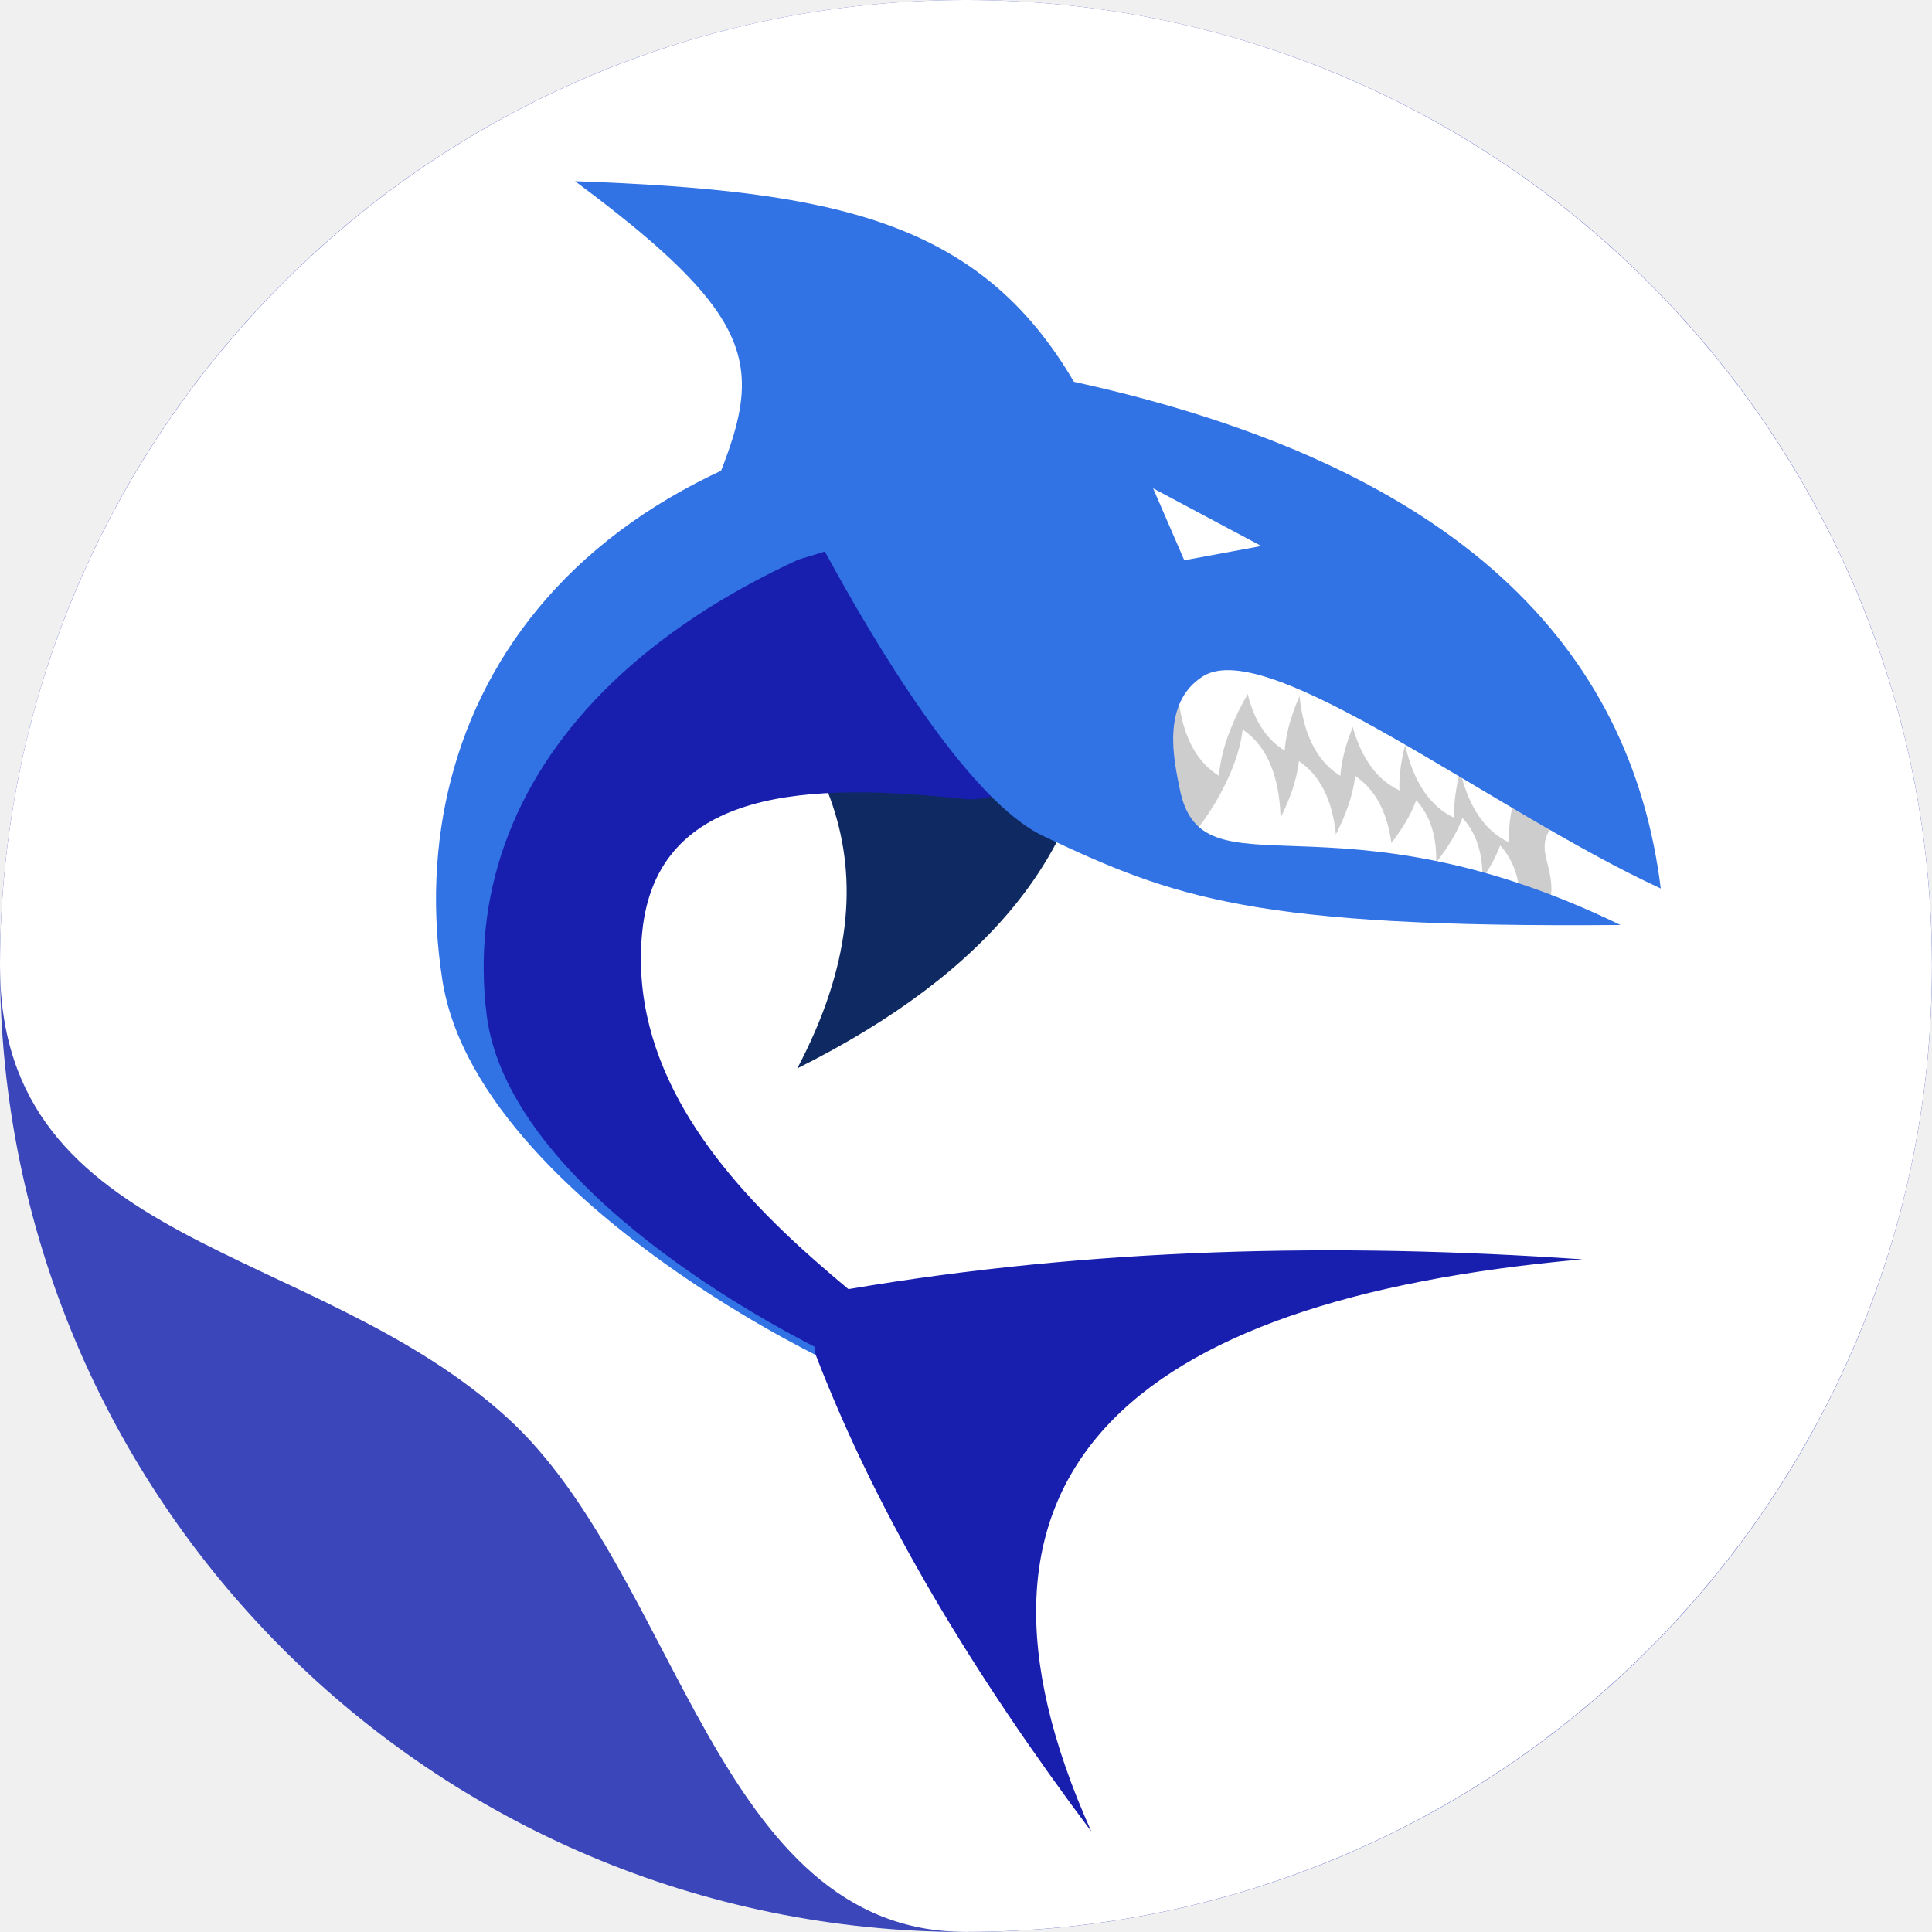
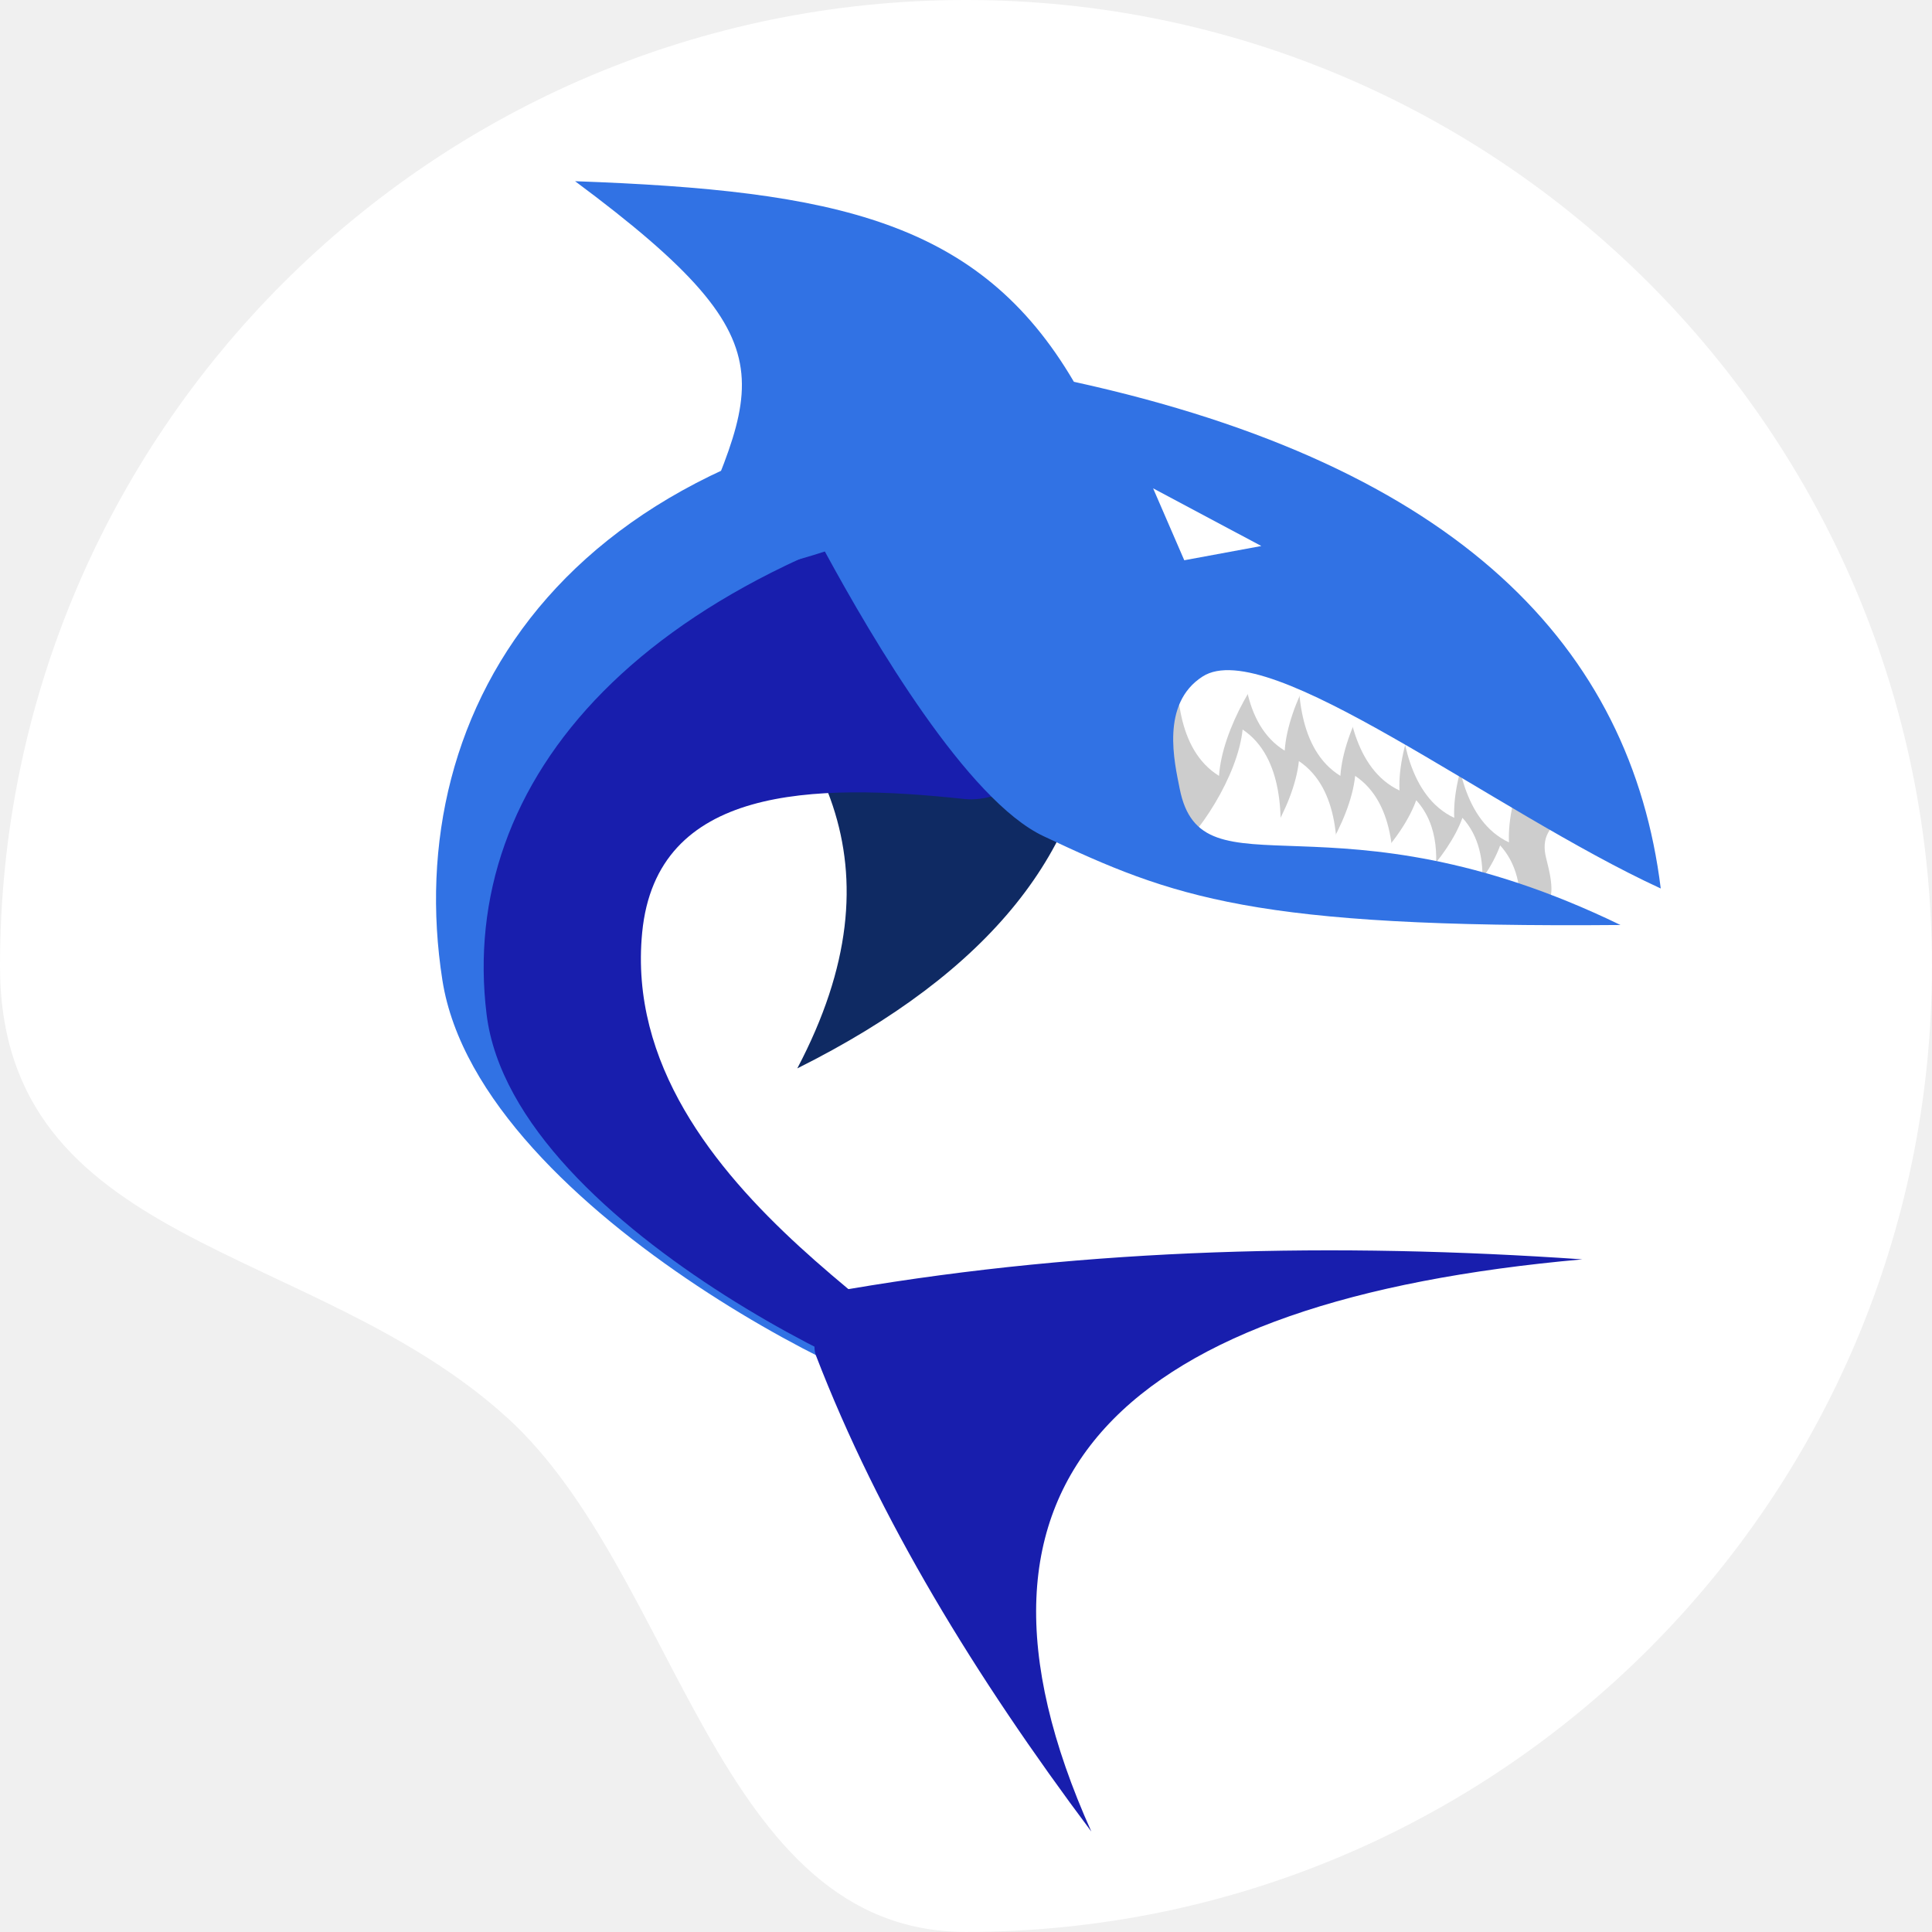
- <svg xmlns="http://www.w3.org/2000/svg" version="1.1" width="1000" height="1000">
-   <rect width="1000" height="1000" rx="500" ry="500" fill="#3a46b9" />
-   <g transform="matrix(1,0,0,1,0,0)">
-     <svg version="1.1" width="100%" height="100%">
-       <svg width="100%" height="100%" viewBox="0 0 385 385" version="1.1" xml:space="preserve" style="fill-rule:evenodd;clip-rule:evenodd;stroke-linejoin:round;stroke-miterlimit:2;">
-         <g transform="matrix(1,0,0,1,-833.82,-313.925)">
-           <g transform="matrix(0.17943,0,0,0.17943,699.505,203.992)">
-             <path d="M1821.38,612.676C2413.47,612.676 2894.18,1093.39 2894.18,1685.49C2894.18,2277.58 2413.47,2758.29 1821.38,2758.29C1543.4,2758.29 1502.65,2361 1311.99,2187.31C1096.54,1991.04 748.567,1999.61 748.567,1685.49C748.567,1093.39 1229.28,612.676 1821.38,612.676Z" style="fill:white;" />
-           </g>
-           <g transform="matrix(0.201389,0,0,0.201389,640.033,201.739)">
-             <g transform="matrix(0.685013,0.151077,0.151077,-0.685013,637.431,1784.07)">
-               <path d="M1498.3,578.358C1735.82,770.403 1831.52,969.755 1797.03,1175.82L1199.57,1175.82C1429.65,1057.6 1584.56,892.763 1498.3,578.358Z" style="fill:rgb(15,42,99);" />
-             </g>
-             <g transform="matrix(1,0,0,1,852.169,-276.517)">
-               <path d="M1138.08,1226.98C1485.3,1206.47 1247.29,1587.97 1162.02,1575.19C979.443,1547.83 728.526,1509.9 710.173,1715.38C684.856,1998.81 1066.74,2167.52 1034.65,2216.78C1021.05,2237.67 584.442,2037.83 547.822,1803.4C505.934,1535.25 669.753,1254.65 1138.08,1226.98Z" style="fill:rgb(49,114,228);" />
-             </g>
-             <g transform="matrix(0.948447,0,0,0.918788,924.134,-96.3666)">
-               <path d="M1138.08,1226.98C1478.32,1154.74 1178.65,1586.36 1046.29,1571.68C888.269,1554.17 725.123,1557.43 710.173,1715.38C683.356,1998.67 1066.74,2167.52 1034.65,2216.78C1021.05,2237.67 575.704,2039.03 547.822,1803.4C518.17,1552.81 705.98,1318.73 1138.08,1226.98Z" style="fill:rgb(24,30,173);" />
-             </g>
-             <g transform="matrix(0.825163,0.309471,-0.267979,0.71453,1271.76,-268.071)">
-               <path d="M1752.06,1362.8C1914.03,1362.8 2065.34,1324.88 1972.34,1428.61C1952.23,1451.05 1951.12,1471.57 1963.66,1492.48C1983.29,1525.23 1998.57,1553.26 1959.6,1571.52C1935.74,1582.71 1915.81,1587.95 1892.91,1592.57C1838.2,1603.6 1799.06,1591.46 1740.02,1590.61C1730.15,1590.47 1685.24,1606.64 1677.87,1612.59C1542.66,1721.69 1472.56,1583.92 1467.72,1434.76C1464.43,1333.22 1590.1,1362.8 1752.06,1362.8Z" style="fill:rgb(205,205,205);" />
-             </g>
-             <g transform="matrix(1.18626,0,8.23131e-18,1.06025,-602.299,-233.776)">
-               <path d="M2355.41,1426.75C2390.13,1452.8 2388.95,1511.29 2385.73,1547.5L2293.35,1547.5C2318.69,1526.7 2351.38,1469.88 2355.41,1426.75Z" style="fill:white;" />
-             </g>
-             <g transform="matrix(1.18626,0,8.23131e-18,1.06025,-546.617,-202.541)">
-               <path d="M2355.41,1426.75C2390.13,1452.8 2388.95,1511.29 2385.73,1547.5L2293.35,1547.5C2318.69,1526.7 2351.38,1469.88 2355.41,1426.75Z" style="fill:white;" />
-             </g>
-             <g transform="matrix(1.18626,0,8.23131e-18,1.06025,-490.935,-187.924)">
-               <path d="M2355.41,1426.75C2390.13,1452.8 2388.95,1511.29 2385.73,1547.5L2293.35,1547.5C2318.69,1526.7 2351.38,1469.88 2355.41,1426.75Z" style="fill:white;" />
-             </g>
-             <g transform="matrix(1.15194,0.283267,-0.253177,1.02957,11.533,-787.268)">
-               <path d="M2355.41,1426.75C2379.05,1444.48 2386.04,1477.24 2387.09,1507.78C2387.58,1522.1 2318.99,1519.75 2330.45,1499.03C2343.22,1475.98 2353.29,1449.47 2355.41,1426.75Z" style="fill:white;" />
-             </g>
-             <g transform="matrix(1.15194,0.283267,-0.253177,1.02957,57.282,-769.846)">
-               <path d="M2355.41,1426.75C2372.81,1439.8 2381.19,1460.99 2384.82,1483.45C2388.44,1505.81 2323.21,1514.05 2335.57,1489.31C2345.85,1468.74 2353.58,1446.34 2355.41,1426.75Z" style="fill:white;" />
-             </g>
-             <g transform="matrix(1.15194,0.283267,-0.253177,1.02957,94.5991,-742.549)">
-               <path d="M2355.41,1426.75C2370.97,1438.42 2379.32,1456.61 2383.51,1476.39C2384.55,1481.32 2332.54,1495.36 2335.42,1489.62C2345.77,1468.96 2353.57,1446.43 2355.41,1426.75Z" style="fill:white;" />
-             </g>
-             <g transform="matrix(-1.18535,0.0464417,-0.0415084,-1.05943,5019.69,2726.94)">
-               <path d="M2355.41,1426.75C2390.13,1452.8 2388.95,1511.29 2385.73,1547.5L2293.35,1547.5C2318.69,1526.7 2351.38,1469.88 2355.41,1426.75Z" style="fill:white;" />
-             </g>
-             <g transform="matrix(-1.18535,0.0464417,-0.0415084,-1.05943,5084.68,2702)">
-               <path d="M2355.41,1426.75C2390.13,1452.8 2388.95,1511.29 2385.73,1547.5L2293.35,1547.5C2318.69,1526.7 2351.38,1469.88 2355.41,1426.75Z" style="fill:white;" />
-             </g>
-             <g transform="matrix(-1.18535,0.0464417,-0.0415084,-1.05943,5139.78,2726.94)">
-               <path d="M2355.41,1426.75C2390.13,1452.8 2388.95,1511.29 2385.73,1547.5L2293.35,1547.5C2318.69,1526.7 2351.38,1469.88 2355.41,1426.75Z" style="fill:white;" />
-             </g>
-             <g transform="matrix(-1.17272,0.178666,-0.159687,-1.04815,5337.12,2413.87)">
-               <path d="M2355.41,1426.75C2390.13,1452.8 2388.95,1511.29 2385.73,1547.5L2293.35,1547.5C2318.69,1526.7 2351.38,1469.88 2355.41,1426.75Z" style="fill:white;" />
-             </g>
-             <g transform="matrix(-1.17272,0.178666,-0.159687,-1.04815,5391.29,2440.93)">
-               <path d="M2355.41,1426.75C2390.13,1452.8 2388.95,1511.29 2385.73,1547.5L2293.35,1547.5C2318.69,1526.7 2351.38,1469.88 2355.41,1426.75Z" style="fill:white;" />
-             </g>
-             <g transform="matrix(-1.17272,0.178666,-0.159687,-1.04815,5445.45,2465.23)">
-               <path d="M2355.41,1426.75C2390.13,1452.8 2388.95,1511.29 2385.73,1547.5L2293.35,1547.5C2318.69,1526.7 2351.38,1469.88 2355.41,1426.75Z" style="fill:white;" />
-             </g>
-             <g transform="matrix(-0.058084,1.07495,-1.23722,-0.0668522,3931.83,-1048.05)">
-               <path d="M2370.81,960.662C2308.08,1098.16 2157.32,1284.75 2198.92,1335.09C2225.94,1367.79 2279.51,1353.77 2302.83,1348.64C2404.83,1326.24 2292.04,1227.61 2406.31,991.19C2427.49,1284.1 2403.21,1349.05 2353.37,1455.19C2324.23,1517.26 2182.89,1599.1 2102.34,1642.1C2102.34,1642.1 1926.11,1496.98 1934.84,1450.51C1993.33,1139.13 2151.65,994.75 2370.81,960.662Z" style="fill:rgb(49,114,228);" />
-             </g>
-             <g transform="matrix(0.633784,-0.516338,0.559514,0.686781,258.108,1112.79)">
-               <path d="M1498.3,578.358C1735.82,770.403 1847.54,897.866 1813.04,1103.93C1700.43,1158.4 1487.76,1109.63 1278.95,999.034C1509.04,880.82 1584.56,892.763 1498.3,578.358Z" style="fill:rgb(49,114,228);" />
-             </g>
-             <g transform="matrix(0.653387,-1.14358,1.21668,0.695158,-1810.67,2650.3)">
-               <path d="M1844.36,1952.18C1853.93,1941.15 1891.11,1939.11 1899.62,1948.85C2017.08,2083.32 2111.97,2231.56 2192.65,2388.46C1995.01,2121.61 1808.43,2066.01 1636.38,2287.88C1694.2,2162.47 1761.29,2047.94 1844.36,1952.18Z" style="fill:rgb(24,30,173);" />
-             </g>
-             <g transform="matrix(-0.808539,-0.430874,0.403236,-0.756677,3091.91,2576.82)">
-               <path d="M1674.83,982.906L1741.04,1039.24L1608.62,1039.24L1674.83,982.906Z" style="fill:white;" />
-             </g>
-           </g>
-         </g>
-       </svg>
-     </svg>
+ <svg xmlns="http://www.w3.org/2000/svg" width="32" height="32" viewBox="0 0 385 385" version="1.1" xml:space="preserve" style="fill-rule:evenodd;clip-rule:evenodd;stroke-linejoin:round;stroke-miterlimit:2;">
+   <g transform="matrix(1,0,0,1,-833.82,-313.925)">
+     <g transform="matrix(0.17943,0,0,0.17943,699.505,203.992)">
+       <path d="M1821.38,612.676C2413.47,612.676 2894.18,1093.39 2894.18,1685.49C2894.18,2277.58 2413.47,2758.29 1821.38,2758.29C1543.4,2758.29 1502.65,2361 1311.99,2187.31C1096.54,1991.04 748.567,1999.61 748.567,1685.49C748.567,1093.39 1229.28,612.676 1821.38,612.676Z" style="fill:white;" />
+     </g>
+     <g transform="matrix(0.201389,0,0,0.201389,640.033,201.739)">
+       <g transform="matrix(0.685013,0.151077,0.151077,-0.685013,637.431,1784.07)">
+         <path d="M1498.3,578.358C1735.82,770.403 1831.52,969.755 1797.03,1175.82L1199.57,1175.82C1429.65,1057.6 1584.56,892.763 1498.3,578.358Z" style="fill:rgb(15,42,99);" />
+       </g>
+       <g transform="matrix(1,0,0,1,852.169,-276.517)">
+         <path d="M1138.08,1226.98C1485.3,1206.47 1247.29,1587.97 1162.02,1575.19C979.443,1547.83 728.526,1509.9 710.173,1715.38C684.856,1998.81 1066.74,2167.52 1034.65,2216.78C1021.05,2237.67 584.442,2037.83 547.822,1803.4C505.934,1535.25 669.753,1254.65 1138.08,1226.98Z" style="fill:rgb(49,114,228);" />
+       </g>
+       <g transform="matrix(0.948447,0,0,0.918788,924.134,-96.3666)">
+         <path d="M1138.08,1226.98C1478.32,1154.74 1178.65,1586.36 1046.29,1571.68C888.269,1554.17 725.123,1557.43 710.173,1715.38C683.356,1998.67 1066.74,2167.52 1034.65,2216.78C1021.05,2237.67 575.704,2039.03 547.822,1803.4C518.17,1552.81 705.98,1318.73 1138.08,1226.98Z" style="fill:rgb(24,30,173);" />
+       </g>
+       <g transform="matrix(0.825163,0.309471,-0.267979,0.71453,1271.76,-268.071)">
+         <path d="M1752.06,1362.8C1914.03,1362.8 2065.34,1324.88 1972.34,1428.61C1952.23,1451.05 1951.12,1471.57 1963.66,1492.48C1983.29,1525.23 1998.57,1553.26 1959.6,1571.52C1935.74,1582.71 1915.81,1587.95 1892.91,1592.57C1838.2,1603.6 1799.06,1591.46 1740.02,1590.61C1730.15,1590.47 1685.24,1606.64 1677.87,1612.59C1542.66,1721.69 1472.56,1583.92 1467.72,1434.76C1464.43,1333.22 1590.1,1362.8 1752.06,1362.8Z" style="fill:rgb(205,205,205);" />
+       </g>
+       <g transform="matrix(1.18626,0,8.23131e-18,1.06025,-602.299,-233.776)">
+         <path d="M2355.41,1426.75C2390.13,1452.8 2388.95,1511.29 2385.73,1547.5L2293.35,1547.5C2318.69,1526.7 2351.38,1469.88 2355.41,1426.75Z" style="fill:white;" />
+       </g>
+       <g transform="matrix(1.18626,0,8.23131e-18,1.06025,-546.617,-202.541)">
+         <path d="M2355.41,1426.75C2390.13,1452.8 2388.95,1511.29 2385.73,1547.5L2293.35,1547.5C2318.69,1526.7 2351.38,1469.88 2355.41,1426.75Z" style="fill:white;" />
+       </g>
+       <g transform="matrix(1.18626,0,8.23131e-18,1.06025,-490.935,-187.924)">
+         <path d="M2355.41,1426.75C2390.13,1452.8 2388.95,1511.29 2385.73,1547.5L2293.35,1547.5C2318.69,1526.7 2351.38,1469.88 2355.41,1426.75Z" style="fill:white;" />
+       </g>
+       <g transform="matrix(1.15194,0.283267,-0.253177,1.02957,11.533,-787.268)">
+         <path d="M2355.41,1426.75C2379.05,1444.48 2386.04,1477.24 2387.09,1507.78C2387.58,1522.1 2318.99,1519.75 2330.45,1499.03C2343.22,1475.98 2353.29,1449.47 2355.41,1426.75Z" style="fill:white;" />
+       </g>
+       <g transform="matrix(1.15194,0.283267,-0.253177,1.02957,57.282,-769.846)">
+         <path d="M2355.41,1426.75C2372.81,1439.8 2381.19,1460.99 2384.82,1483.45C2388.44,1505.81 2323.21,1514.05 2335.57,1489.31C2345.85,1468.74 2353.58,1446.34 2355.41,1426.75Z" style="fill:white;" />
+       </g>
+       <g transform="matrix(1.15194,0.283267,-0.253177,1.02957,94.5991,-742.549)">
+         <path d="M2355.41,1426.75C2370.97,1438.42 2379.32,1456.61 2383.51,1476.39C2384.55,1481.32 2332.54,1495.36 2335.42,1489.62C2345.77,1468.96 2353.57,1446.43 2355.41,1426.75Z" style="fill:white;" />
+       </g>
+       <g transform="matrix(-1.18535,0.0464417,-0.0415084,-1.05943,5019.69,2726.94)">
+         <path d="M2355.41,1426.75C2390.13,1452.8 2388.95,1511.29 2385.73,1547.5L2293.35,1547.5C2318.69,1526.7 2351.38,1469.88 2355.41,1426.75Z" style="fill:white;" />
+       </g>
+       <g transform="matrix(-1.18535,0.0464417,-0.0415084,-1.05943,5084.68,2702)">
+         <path d="M2355.41,1426.75C2390.13,1452.8 2388.95,1511.29 2385.73,1547.5L2293.35,1547.5C2318.69,1526.7 2351.38,1469.88 2355.41,1426.75Z" style="fill:white;" />
+       </g>
+       <g transform="matrix(-1.18535,0.0464417,-0.0415084,-1.05943,5139.78,2726.94)">
+         <path d="M2355.41,1426.75C2390.13,1452.8 2388.95,1511.29 2385.73,1547.5L2293.35,1547.5C2318.69,1526.7 2351.38,1469.88 2355.41,1426.75Z" style="fill:white;" />
+       </g>
+       <g transform="matrix(-1.17272,0.178666,-0.159687,-1.04815,5337.12,2413.87)">
+         <path d="M2355.41,1426.75C2390.13,1452.8 2388.95,1511.29 2385.73,1547.5L2293.35,1547.5C2318.69,1526.7 2351.38,1469.88 2355.41,1426.75Z" style="fill:white;" />
+       </g>
+       <g transform="matrix(-1.17272,0.178666,-0.159687,-1.04815,5391.29,2440.93)">
+         <path d="M2355.41,1426.75C2390.13,1452.8 2388.95,1511.29 2385.73,1547.5L2293.35,1547.5C2318.69,1526.7 2351.38,1469.88 2355.41,1426.75Z" style="fill:white;" />
+       </g>
+       <g transform="matrix(-1.17272,0.178666,-0.159687,-1.04815,5445.45,2465.23)">
+         <path d="M2355.41,1426.75C2390.13,1452.8 2388.95,1511.29 2385.73,1547.5L2293.35,1547.5C2318.69,1526.7 2351.38,1469.88 2355.41,1426.75Z" style="fill:white;" />
+       </g>
+       <g transform="matrix(-0.058084,1.07495,-1.23722,-0.0668522,3931.83,-1048.05)">
+         <path d="M2370.81,960.662C2308.08,1098.16 2157.32,1284.75 2198.92,1335.09C2225.94,1367.79 2279.51,1353.77 2302.83,1348.64C2404.83,1326.24 2292.04,1227.61 2406.31,991.19C2427.49,1284.1 2403.21,1349.05 2353.37,1455.19C2324.23,1517.26 2182.89,1599.1 2102.34,1642.1C2102.34,1642.1 1926.11,1496.98 1934.84,1450.51C1993.33,1139.13 2151.65,994.75 2370.81,960.662Z" style="fill:rgb(49,114,228);" />
+       </g>
+       <g transform="matrix(0.633784,-0.516338,0.559514,0.686781,258.108,1112.79)">
+         <path d="M1498.3,578.358C1735.82,770.403 1847.54,897.866 1813.04,1103.93C1700.43,1158.4 1487.76,1109.63 1278.95,999.034C1509.04,880.82 1584.56,892.763 1498.3,578.358Z" style="fill:rgb(49,114,228);" />
+       </g>
+       <g transform="matrix(0.653387,-1.14358,1.21668,0.695158,-1810.67,2650.3)">
+         <path d="M1844.36,1952.18C1853.93,1941.15 1891.11,1939.11 1899.62,1948.85C2017.08,2083.32 2111.97,2231.56 2192.65,2388.46C1995.01,2121.61 1808.43,2066.01 1636.38,2287.88C1694.2,2162.47 1761.29,2047.94 1844.36,1952.18Z" style="fill:rgb(24,30,173);" />
+       </g>
+       <g transform="matrix(-0.808539,-0.430874,0.403236,-0.756677,3091.91,2576.82)">
+         <path d="M1674.83,982.906L1741.04,1039.24L1608.62,1039.24L1674.83,982.906Z" style="fill:white;" />
+       </g>
+     </g>
  </g>
</svg>
